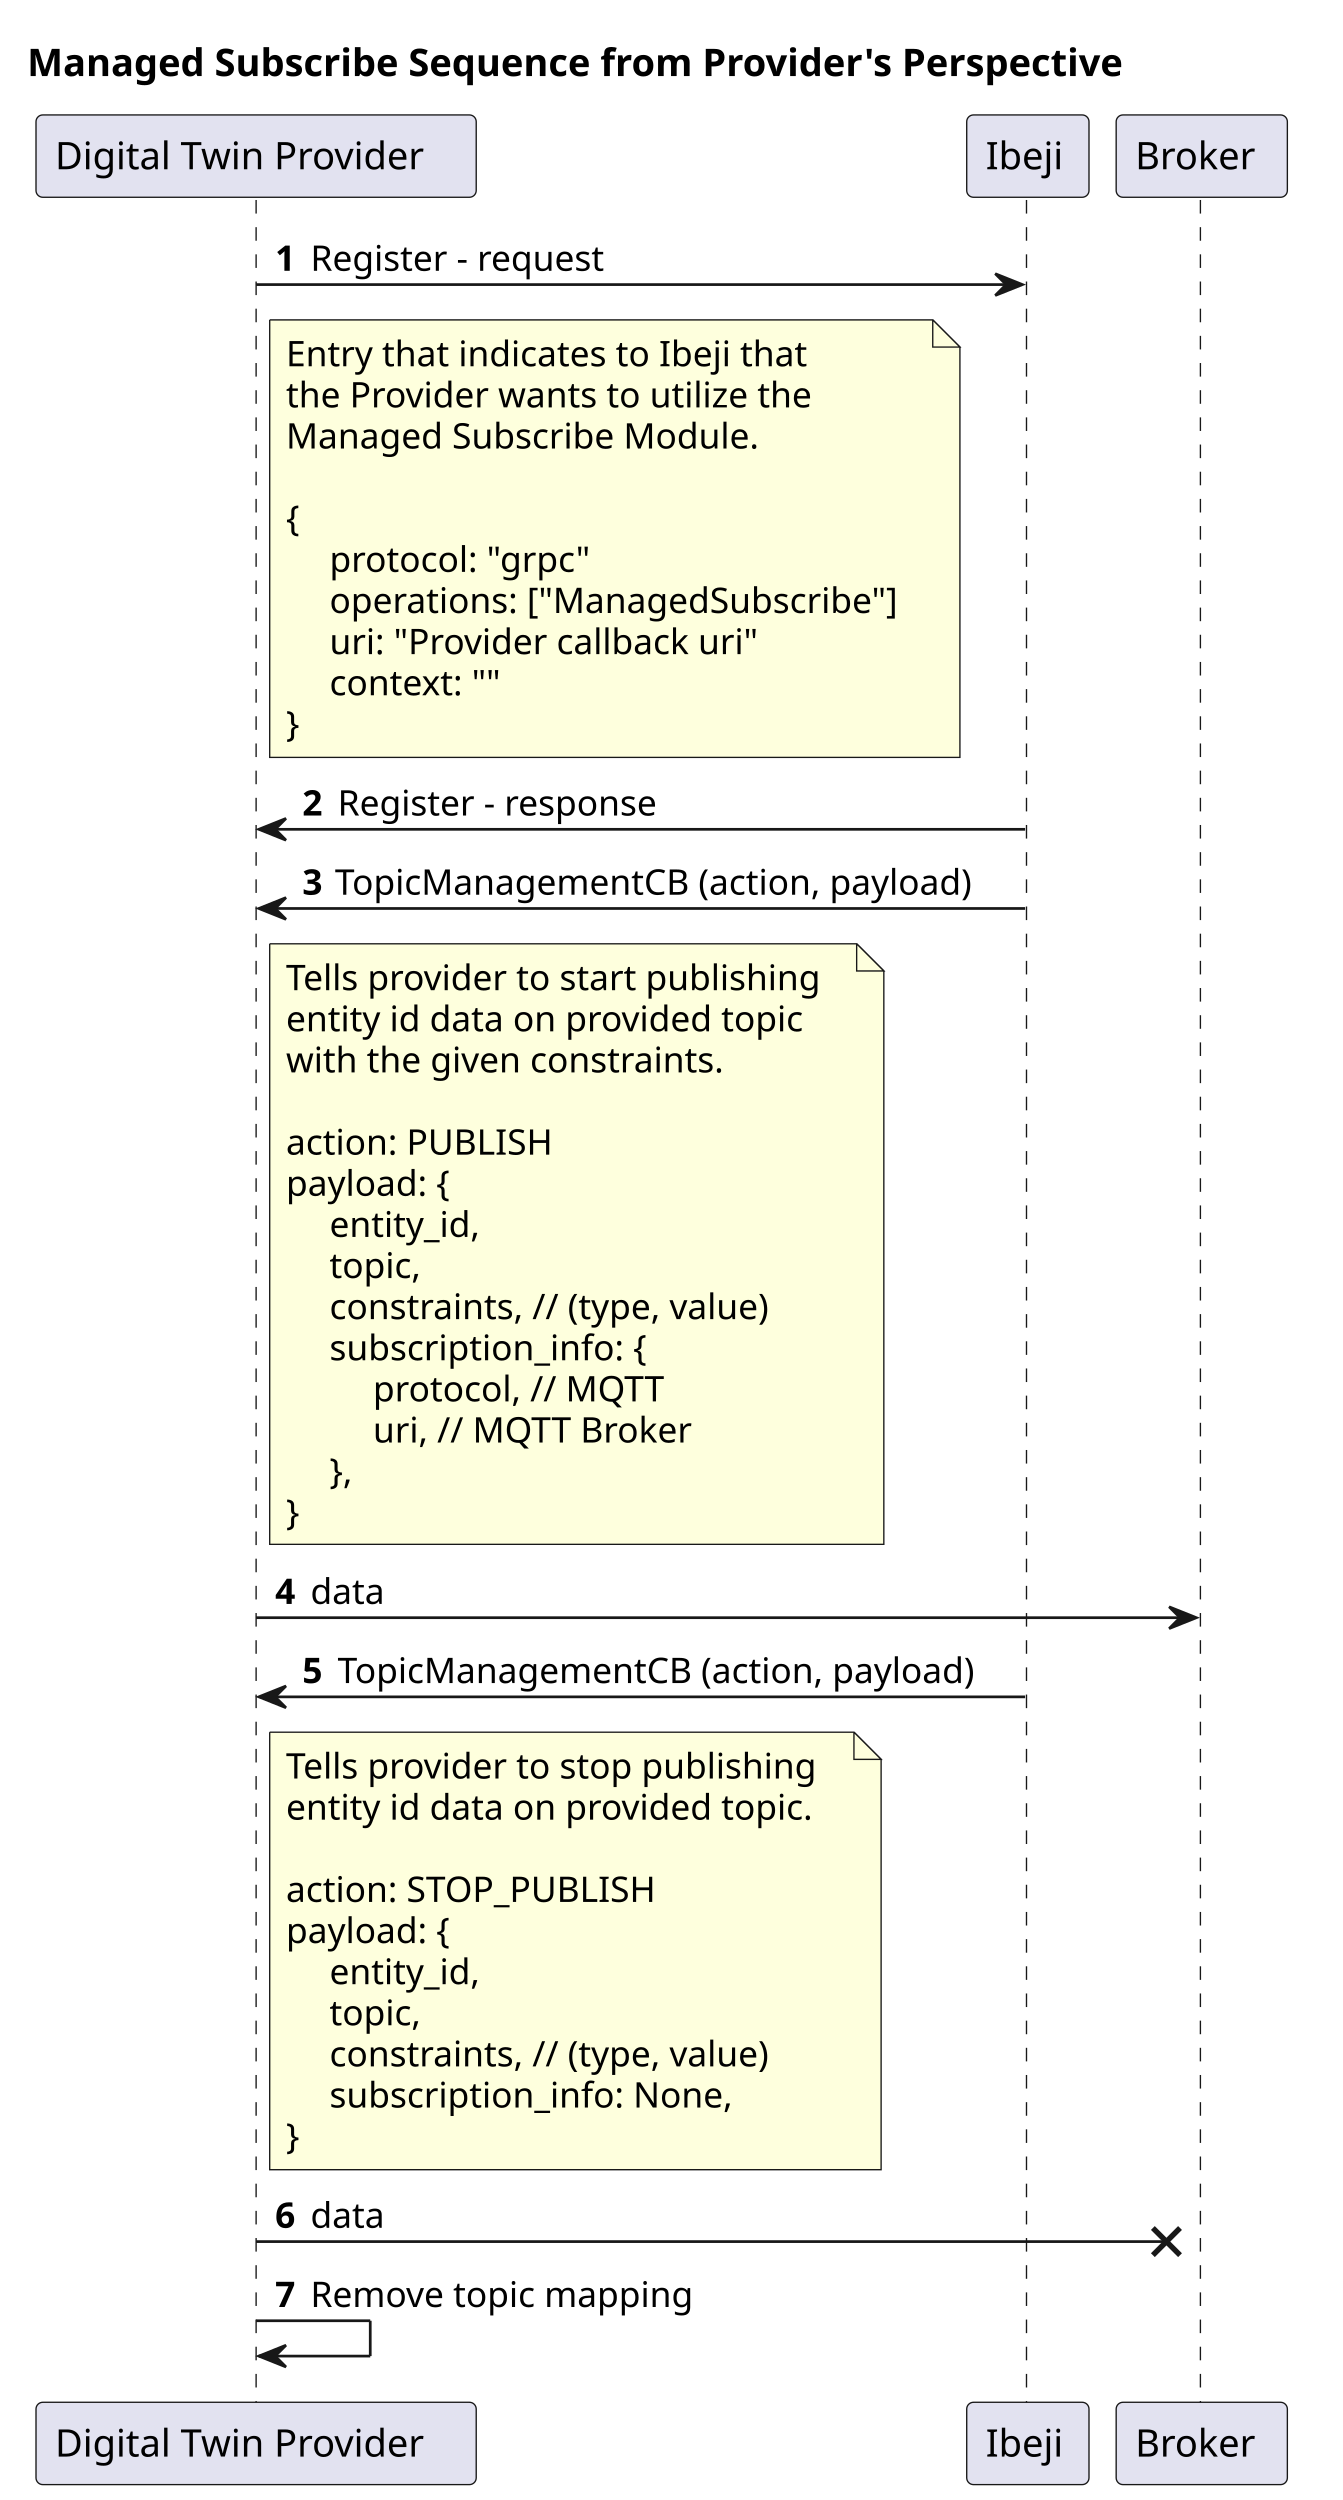
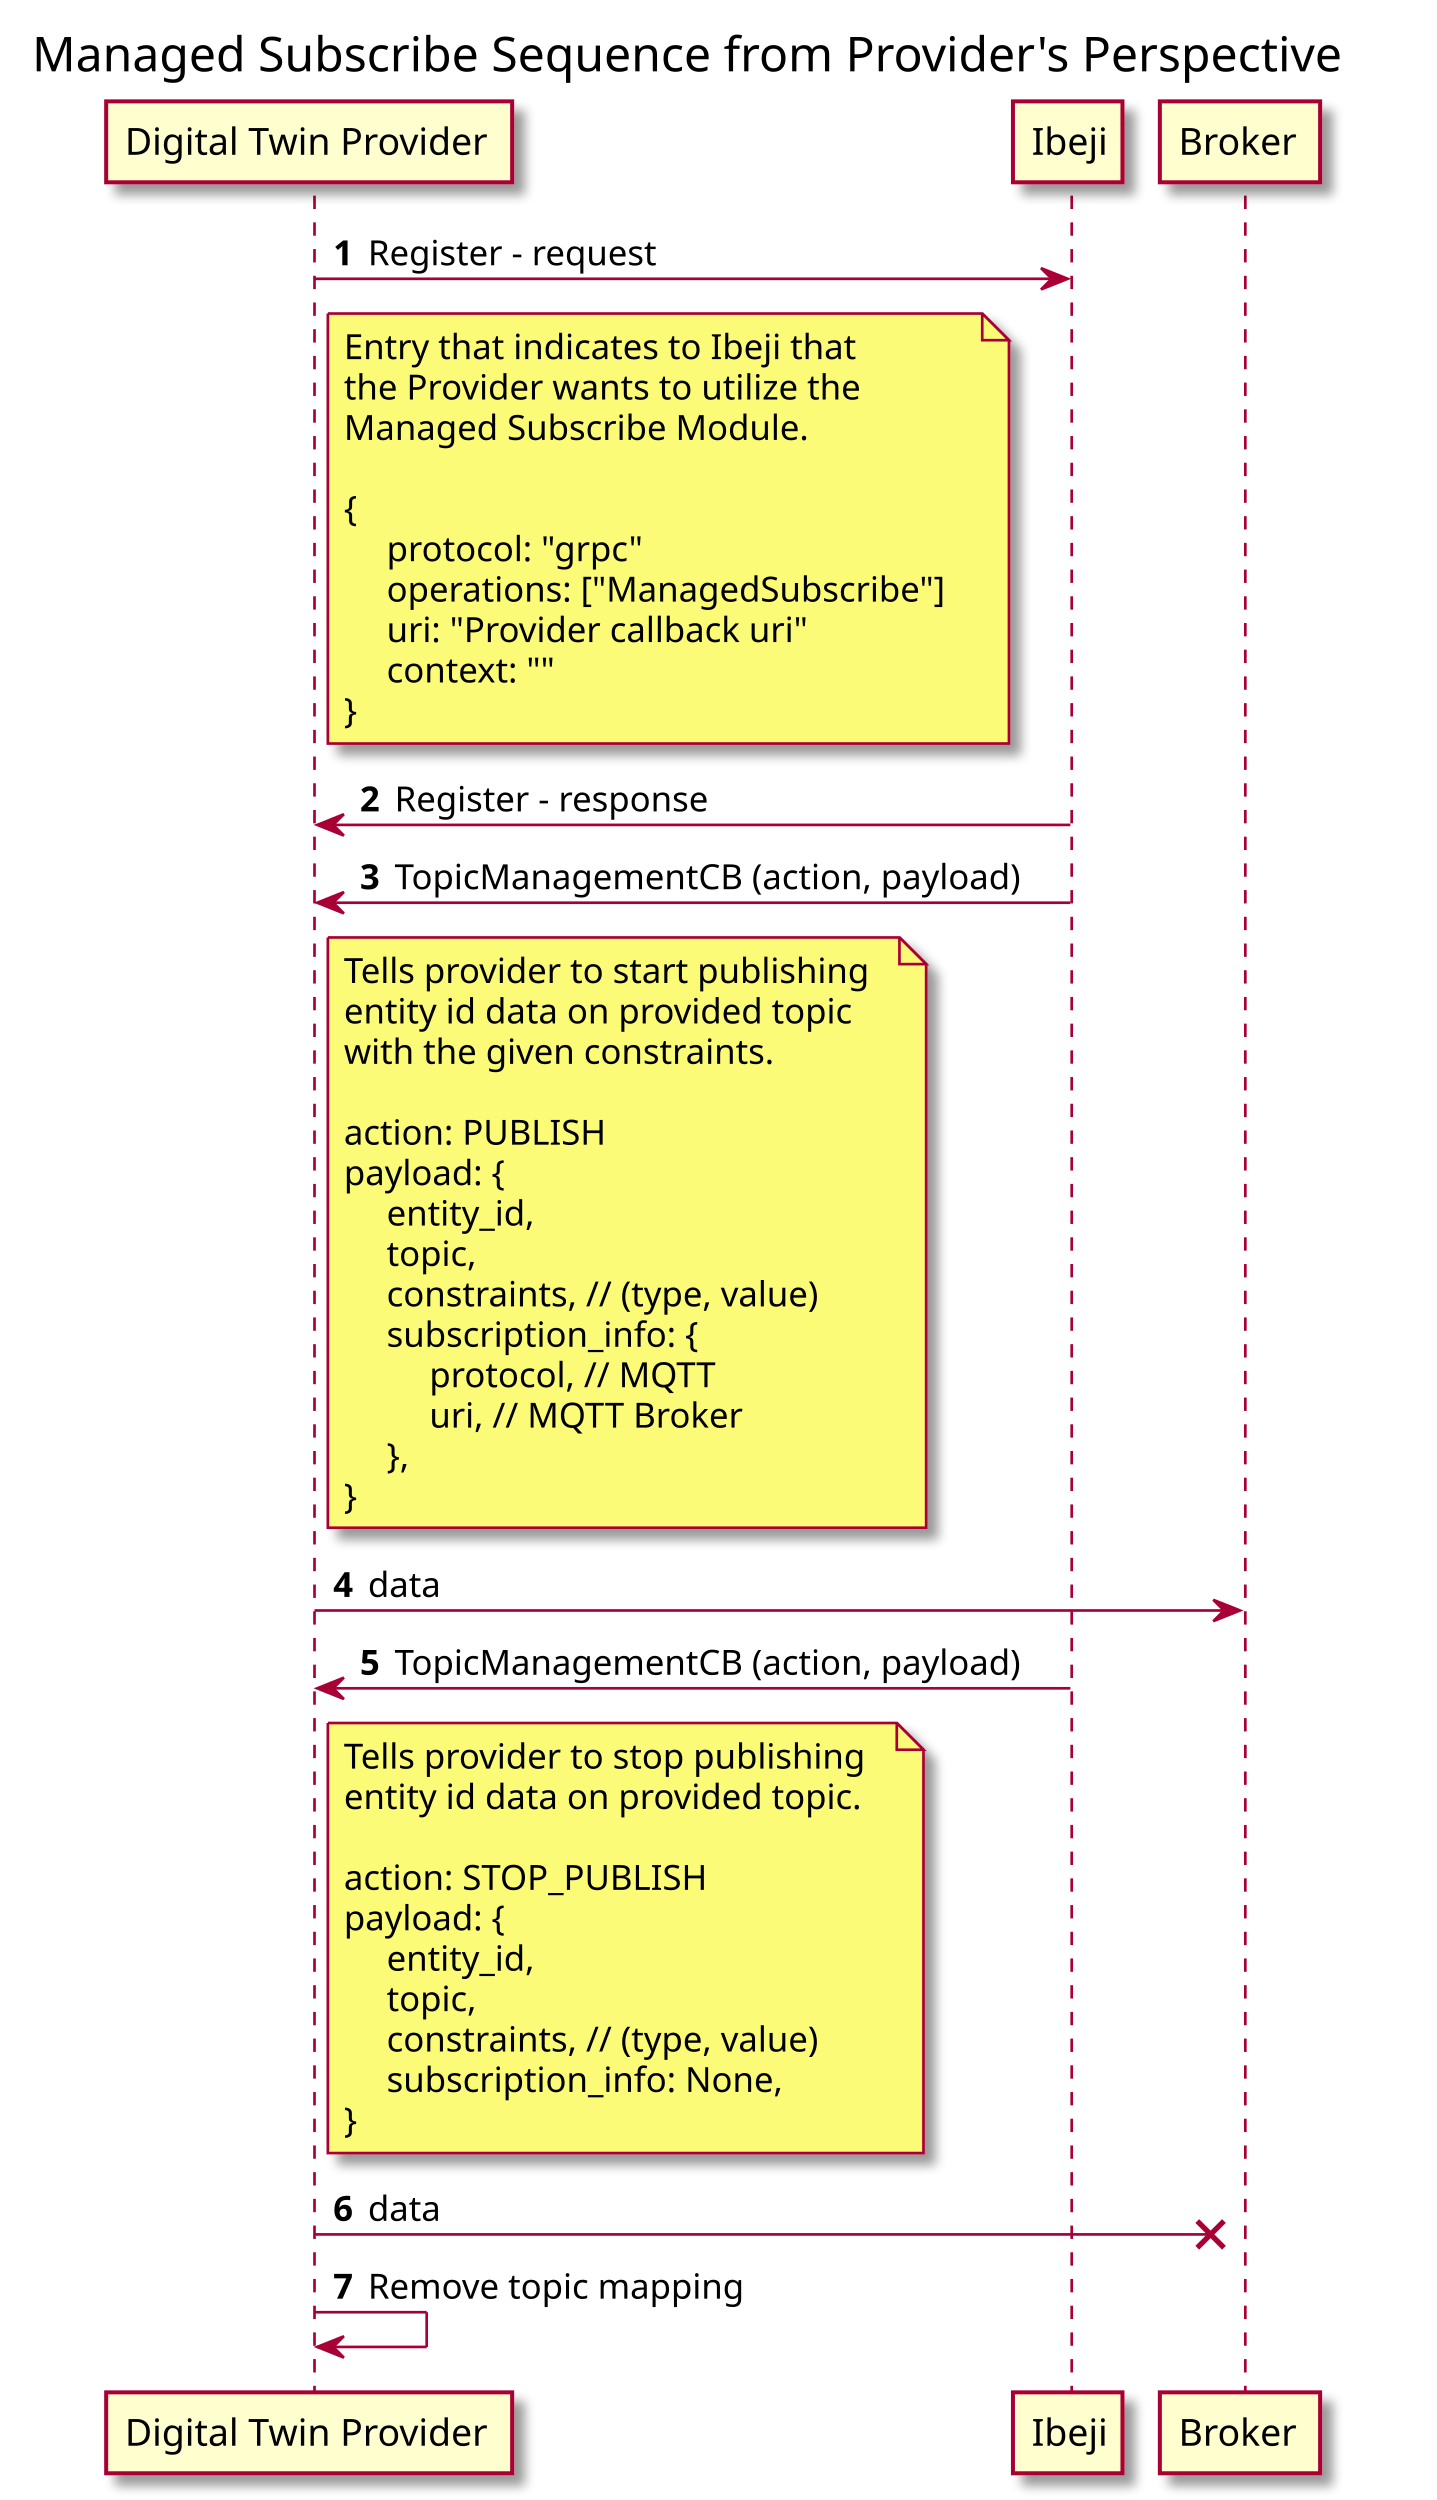
- <svg xmlns="http://www.w3.org/2000/svg" contentStyleType="text/css" height="920px" preserveAspectRatio="none" style="width:494px;height:920px;background:#FFFFFF;" version="1.1" viewBox="0 0 494 920" width="494px" zoomAndPan="magnify">
-   <defs />
+ <svg xmlns="http://www.w3.org/2000/svg" contentScriptType="application/ecmascript" contentStyleType="text/css" height="936px" preserveAspectRatio="none" style="width:538px;height:936px;background:#FEFEFE;" version="1.1" viewBox="0 0 538 936" width="538px" zoomAndPan="magnify">
+   <defs>
+     <filter height="300%" id="f5unvuc8319d9" width="300%" x="-1" y="-1">
+       <feGaussianBlur result="blurOut" stdDeviation="2.0" />
+       <feColorMatrix in="blurOut" result="blurOut2" type="matrix" values="0 0 0 0 0 0 0 0 0 0 0 0 0 0 0 0 0 0 .4 0" />
+       <feOffset dx="4.0" dy="4.0" in="blurOut2" result="blurOut3" />
+       <feBlend in="SourceGraphic" in2="blurOut3" mode="normal" />
+     </filter>
+   </defs>
  <g>
-     <text fill="#000000" font-family="sans-serif" font-size="14" font-weight="bold" lengthAdjust="spacing" textLength="466" x="10" y="27.995">Managed Subscribe Sequence from Provider's Perspective</text>
-     <line style="stroke:#181818;stroke-width:0.5;stroke-dasharray:5.0,5.0;" x1="94.25" x2="94.25" y1="73.594" y2="885.039" />
-     <line style="stroke:#181818;stroke-width:0.5;stroke-dasharray:5.0,5.0;" x1="377.75" x2="377.75" y1="73.594" y2="885.039" />
-     <line style="stroke:#181818;stroke-width:0.5;stroke-dasharray:5.0,5.0;" x1="441.75" x2="441.75" y1="73.594" y2="885.039" />
-     <rect fill="#E2E2F0" height="30.297" rx="2.5" ry="2.5" style="stroke:#181818;stroke-width:0.5;" width="162" x="13.25" y="42.297" />
-     <text fill="#000000" font-family="sans-serif" font-size="14" lengthAdjust="spacing" textLength="148" x="20.25" y="62.292">Digital Twin Provider</text>
-     <rect fill="#E2E2F0" height="30.297" rx="2.5" ry="2.5" style="stroke:#181818;stroke-width:0.5;" width="162" x="13.25" y="884.039" />
-     <text fill="#000000" font-family="sans-serif" font-size="14" lengthAdjust="spacing" textLength="148" x="20.25" y="904.034">Digital Twin Provider</text>
-     <rect fill="#E2E2F0" height="30.297" rx="2.5" ry="2.5" style="stroke:#181818;stroke-width:0.5;" width="45" x="355.75" y="42.297" />
-     <text fill="#000000" font-family="sans-serif" font-size="14" lengthAdjust="spacing" textLength="31" x="362.75" y="62.292">Ibeji</text>
-     <rect fill="#E2E2F0" height="30.297" rx="2.5" ry="2.5" style="stroke:#181818;stroke-width:0.5;" width="45" x="355.75" y="884.039" />
-     <text fill="#000000" font-family="sans-serif" font-size="14" lengthAdjust="spacing" textLength="31" x="362.75" y="904.034">Ibeji</text>
-     <rect fill="#E2E2F0" height="30.297" rx="2.5" ry="2.5" style="stroke:#181818;stroke-width:0.5;" width="63" x="410.75" y="42.297" />
-     <text fill="#000000" font-family="sans-serif" font-size="14" lengthAdjust="spacing" textLength="49" x="417.75" y="62.292">Broker</text>
-     <rect fill="#E2E2F0" height="30.297" rx="2.5" ry="2.5" style="stroke:#181818;stroke-width:0.5;" width="63" x="410.75" y="884.039" />
-     <text fill="#000000" font-family="sans-serif" font-size="14" lengthAdjust="spacing" textLength="49" x="417.75" y="904.034">Broker</text>
-     <polygon fill="#181818" points="366.25,100.727,376.25,104.727,366.25,108.727,370.25,104.727" style="stroke:#181818;stroke-width:1.0;" />
-     <line style="stroke:#181818;stroke-width:1.0;" x1="94.25" x2="372.25" y1="104.727" y2="104.727" />
-     <text fill="#000000" font-family="sans-serif" font-size="13" font-weight="bold" lengthAdjust="spacing" textLength="9" x="101.25" y="99.661">1</text>
-     <text fill="#000000" font-family="sans-serif" font-size="13" lengthAdjust="spacing" textLength="115" x="114.25" y="99.661">Register - request</text>
-     <path d="M99.25,117.727 L99.25,278.727 L353.25,278.727 L353.25,127.727 L343.25,117.727 L99.25,117.727 " fill="#FEFFDD" style="stroke:#181818;stroke-width:0.5;" />
-     <path d="M343.25,117.727 L343.25,127.727 L353.25,127.727 L343.25,117.727 " fill="#FEFFDD" style="stroke:#181818;stroke-width:0.5;" />
-     <text fill="#000000" font-family="sans-serif" font-size="13" lengthAdjust="spacing" textLength="201" x="105.25" y="134.793">Entry that indicates to Ibeji that</text>
-     <text fill="#000000" font-family="sans-serif" font-size="13" lengthAdjust="spacing" textLength="204" x="105.25" y="149.926">the Provider wants to utilize the</text>
-     <text fill="#000000" font-family="sans-serif" font-size="13" lengthAdjust="spacing" textLength="177" x="105.25" y="165.059">Managed Subscribe Module.</text>
-     <text fill="#000000" font-family="sans-serif" font-size="13" lengthAdjust="spacing" textLength="4" x="105.25" y="180.192"> </text>
-     <text fill="#000000" font-family="sans-serif" font-size="13" lengthAdjust="spacing" textLength="9" x="105.25" y="195.325">{</text>
-     <text fill="#000000" font-family="sans-serif" font-size="13" lengthAdjust="spacing" textLength="99" x="121.25" y="210.458">protocol: "grpc"</text>
-     <text fill="#000000" font-family="sans-serif" font-size="13" lengthAdjust="spacing" textLength="217" x="121.25" y="225.59">operations: ["ManagedSubscribe"]</text>
-     <text fill="#000000" font-family="sans-serif" font-size="13" lengthAdjust="spacing" textLength="163" x="121.25" y="240.723">uri: "Provider callback uri"</text>
-     <text fill="#000000" font-family="sans-serif" font-size="13" lengthAdjust="spacing" textLength="68" x="121.25" y="255.856">context: ""</text>
-     <text fill="#000000" font-family="sans-serif" font-size="13" lengthAdjust="spacing" textLength="9" x="105.25" y="270.989">}</text>
-     <polygon fill="#181818" points="105.25,301.188,95.25,305.188,105.25,309.188,101.25,305.188" style="stroke:#181818;stroke-width:1.0;" />
-     <line style="stroke:#181818;stroke-width:1.0;" x1="99.25" x2="377.25" y1="305.188" y2="305.188" />
-     <text fill="#000000" font-family="sans-serif" font-size="13" font-weight="bold" lengthAdjust="spacing" textLength="9" x="111.25" y="300.122">2</text>
-     <text fill="#000000" font-family="sans-serif" font-size="13" lengthAdjust="spacing" textLength="125" x="124.25" y="300.122">Register - response</text>
-     <polygon fill="#181818" points="105.25,330.32,95.25,334.32,105.25,338.32,101.25,334.32" style="stroke:#181818;stroke-width:1.0;" />
-     <line style="stroke:#181818;stroke-width:1.0;" x1="99.25" x2="377.25" y1="334.32" y2="334.32" />
-     <text fill="#000000" font-family="sans-serif" font-size="13" font-weight="bold" lengthAdjust="spacing" textLength="8" x="111.25" y="329.254">3</text>
-     <text fill="#000000" font-family="sans-serif" font-size="13" lengthAdjust="spacing" textLength="247" x="123.25" y="329.254">TopicManagementCB (action, payload)</text>
-     <path d="M99.25,347.32 L99.25,568.32 L325.25,568.32 L325.25,357.32 L315.25,347.32 L99.25,347.32 " fill="#FEFFDD" style="stroke:#181818;stroke-width:0.5;" />
-     <path d="M315.25,347.32 L315.25,357.32 L325.25,357.32 L315.25,347.32 " fill="#FEFFDD" style="stroke:#181818;stroke-width:0.5;" />
-     <text fill="#000000" font-family="sans-serif" font-size="13" lengthAdjust="spacing" textLength="205" x="105.25" y="364.387">Tells provider to start publishing</text>
-     <text fill="#000000" font-family="sans-serif" font-size="13" lengthAdjust="spacing" textLength="200" x="105.25" y="379.52">entity id data on provided topic</text>
-     <text fill="#000000" font-family="sans-serif" font-size="13" lengthAdjust="spacing" textLength="170" x="105.25" y="394.653">with the given constraints.</text>
-     <text fill="#000000" font-family="sans-serif" font-size="13" lengthAdjust="spacing" textLength="4" x="105.25" y="409.786"> </text>
-     <text fill="#000000" font-family="sans-serif" font-size="13" lengthAdjust="spacing" textLength="100" x="105.25" y="424.918">action: PUBLISH</text>
-     <text fill="#000000" font-family="sans-serif" font-size="13" lengthAdjust="spacing" textLength="69" x="105.25" y="440.051">payload: {</text>
-     <text fill="#000000" font-family="sans-serif" font-size="13" lengthAdjust="spacing" textLength="59" x="121.25" y="455.184">entity_id,</text>
-     <text fill="#000000" font-family="sans-serif" font-size="13" lengthAdjust="spacing" textLength="35" x="121.25" y="470.317">topic,</text>
-     <text fill="#000000" font-family="sans-serif" font-size="13" lengthAdjust="spacing" textLength="173" x="121.25" y="485.45">constraints, // (type, value)</text>
-     <text fill="#000000" font-family="sans-serif" font-size="13" lengthAdjust="spacing" textLength="126" x="121.25" y="500.582">subscription_info: {</text>
-     <text fill="#000000" font-family="sans-serif" font-size="13" lengthAdjust="spacing" textLength="108" x="137.25" y="515.715">protocol, // MQTT</text>
-     <text fill="#000000" font-family="sans-serif" font-size="13" lengthAdjust="spacing" textLength="117" x="137.25" y="530.848">uri, // MQTT Broker</text>
-     <text fill="#000000" font-family="sans-serif" font-size="13" lengthAdjust="spacing" textLength="13" x="121.25" y="545.981">},</text>
-     <text fill="#000000" font-family="sans-serif" font-size="13" lengthAdjust="spacing" textLength="9" x="105.25" y="561.114">}</text>
-     <polygon fill="#181818" points="430.25,591.312,440.25,595.312,430.25,599.312,434.25,595.312" style="stroke:#181818;stroke-width:1.0;" />
-     <line style="stroke:#181818;stroke-width:1.0;" x1="94.25" x2="436.25" y1="595.312" y2="595.312" />
-     <text fill="#000000" font-family="sans-serif" font-size="13" font-weight="bold" lengthAdjust="spacing" textLength="9" x="101.25" y="590.247">4</text>
-     <text fill="#000000" font-family="sans-serif" font-size="13" lengthAdjust="spacing" textLength="29" x="114.25" y="590.247">data</text>
-     <polygon fill="#181818" points="105.25,620.445,95.25,624.445,105.25,628.445,101.25,624.445" style="stroke:#181818;stroke-width:1.0;" />
-     <line style="stroke:#181818;stroke-width:1.0;" x1="99.25" x2="377.25" y1="624.445" y2="624.445" />
-     <text fill="#000000" font-family="sans-serif" font-size="13" font-weight="bold" lengthAdjust="spacing" textLength="9" x="111.25" y="619.379">5</text>
-     <text fill="#000000" font-family="sans-serif" font-size="13" lengthAdjust="spacing" textLength="247" x="124.25" y="619.379">TopicManagementCB (action, payload)</text>
-     <path d="M99.25,637.445 L99.25,798.445 L324.25,798.445 L324.25,647.445 L314.25,637.445 L99.25,637.445 " fill="#FEFFDD" style="stroke:#181818;stroke-width:0.5;" />
-     <path d="M314.25,637.445 L314.25,647.445 L324.25,647.445 L314.25,637.445 " fill="#FEFFDD" style="stroke:#181818;stroke-width:0.5;" />
-     <text fill="#000000" font-family="sans-serif" font-size="13" lengthAdjust="spacing" textLength="203" x="105.25" y="654.512">Tells provider to stop publishing</text>
-     <text fill="#000000" font-family="sans-serif" font-size="13" lengthAdjust="spacing" textLength="204" x="105.25" y="669.645">entity id data on provided topic.</text>
-     <text fill="#000000" font-family="sans-serif" font-size="13" lengthAdjust="spacing" textLength="4" x="105.25" y="684.778"> </text>
-     <text fill="#000000" font-family="sans-serif" font-size="13" lengthAdjust="spacing" textLength="141" x="105.25" y="699.911">action: STOP_PUBLISH</text>
-     <text fill="#000000" font-family="sans-serif" font-size="13" lengthAdjust="spacing" textLength="69" x="105.25" y="715.043">payload: {</text>
-     <text fill="#000000" font-family="sans-serif" font-size="13" lengthAdjust="spacing" textLength="59" x="121.25" y="730.176">entity_id,</text>
-     <text fill="#000000" font-family="sans-serif" font-size="13" lengthAdjust="spacing" textLength="35" x="121.25" y="745.309">topic,</text>
-     <text fill="#000000" font-family="sans-serif" font-size="13" lengthAdjust="spacing" textLength="173" x="121.25" y="760.442">constraints, // (type, value)</text>
-     <text fill="#000000" font-family="sans-serif" font-size="13" lengthAdjust="spacing" textLength="154" x="121.25" y="775.575">subscription_info: None,</text>
-     <text fill="#000000" font-family="sans-serif" font-size="13" lengthAdjust="spacing" textLength="9" x="105.25" y="790.707">}</text>
-     <line style="stroke:#181818;stroke-width:2.0;" x1="424.25" x2="434.25" y1="819.906" y2="829.906" />
-     <line style="stroke:#181818;stroke-width:2.0;" x1="424.25" x2="434.25" y1="829.906" y2="819.906" />
-     <line style="stroke:#181818;stroke-width:1.0;" x1="94.25" x2="429.25" y1="824.906" y2="824.906" />
-     <text fill="#000000" font-family="sans-serif" font-size="13" font-weight="bold" lengthAdjust="spacing" textLength="9" x="101.25" y="819.84">6</text>
-     <text fill="#000000" font-family="sans-serif" font-size="13" lengthAdjust="spacing" textLength="29" x="114.25" y="819.84">data</text>
-     <line style="stroke:#181818;stroke-width:1.0;" x1="94.25" x2="136.25" y1="854.039" y2="854.039" />
-     <line style="stroke:#181818;stroke-width:1.0;" x1="136.25" x2="136.25" y1="854.039" y2="867.039" />
-     <line style="stroke:#181818;stroke-width:1.0;" x1="95.25" x2="136.25" y1="867.039" y2="867.039" />
-     <polygon fill="#181818" points="105.25,863.039,95.25,867.039,105.25,871.039,101.25,867.039" style="stroke:#181818;stroke-width:1.0;" />
-     <text fill="#000000" font-family="sans-serif" font-size="13" font-weight="bold" lengthAdjust="spacing" textLength="9" x="101.25" y="848.973">7</text>
-     <text fill="#000000" font-family="sans-serif" font-size="13" lengthAdjust="spacing" textLength="149" x="114.25" y="848.973">Remove topic mapping</text>
+     <text fill="#000000" font-family="sans-serif" font-size="18" lengthAdjust="spacingAndGlyphs" textLength="514" x="12" y="26.708">Managed Subscribe Sequence from Provider's Perspective</text>
+     <line style="stroke: #A80036; stroke-width: 1.0; stroke-dasharray: 5.0,5.0;" x1="117.75" x2="117.75" y1="73.25" y2="896.695" />
+     <line style="stroke: #A80036; stroke-width: 1.0; stroke-dasharray: 5.0,5.0;" x1="401.25" x2="401.25" y1="73.25" y2="896.695" />
+     <line style="stroke: #A80036; stroke-width: 1.0; stroke-dasharray: 5.0,5.0;" x1="466.25" x2="466.25" y1="73.25" y2="896.695" />
+     <rect fill="#FEFECE" filter="url(#f5unvuc8319d9)" height="30.297" style="stroke: #A80036; stroke-width: 1.5;" width="152" x="39.75" y="37.953" />
+     <text fill="#000000" font-family="sans-serif" font-size="14" lengthAdjust="spacingAndGlyphs" textLength="138" x="46.75" y="57.948">Digital Twin Provider</text>
+     <rect fill="#FEFECE" filter="url(#f5unvuc8319d9)" height="30.297" style="stroke: #A80036; stroke-width: 1.5;" width="152" x="39.75" y="895.695" />
+     <text fill="#000000" font-family="sans-serif" font-size="14" lengthAdjust="spacingAndGlyphs" textLength="138" x="46.75" y="915.69">Digital Twin Provider</text>
+     <rect fill="#FEFECE" filter="url(#f5unvuc8319d9)" height="30.297" style="stroke: #A80036; stroke-width: 1.5;" width="41" x="379.25" y="37.953" />
+     <text fill="#000000" font-family="sans-serif" font-size="14" lengthAdjust="spacingAndGlyphs" textLength="27" x="386.25" y="57.948">Ibeji</text>
+     <rect fill="#FEFECE" filter="url(#f5unvuc8319d9)" height="30.297" style="stroke: #A80036; stroke-width: 1.5;" width="41" x="379.25" y="895.695" />
+     <text fill="#000000" font-family="sans-serif" font-size="14" lengthAdjust="spacingAndGlyphs" textLength="27" x="386.25" y="915.69">Ibeji</text>
+     <rect fill="#FEFECE" filter="url(#f5unvuc8319d9)" height="30.297" style="stroke: #A80036; stroke-width: 1.5;" width="60" x="434.25" y="37.953" />
+     <text fill="#000000" font-family="sans-serif" font-size="14" lengthAdjust="spacingAndGlyphs" textLength="46" x="441.25" y="57.948">Broker</text>
+     <rect fill="#FEFECE" filter="url(#f5unvuc8319d9)" height="30.297" style="stroke: #A80036; stroke-width: 1.5;" width="60" x="434.25" y="895.695" />
+     <text fill="#000000" font-family="sans-serif" font-size="14" lengthAdjust="spacingAndGlyphs" textLength="46" x="441.25" y="915.69">Broker</text>
+     <polygon fill="#A80036" points="389.75,100.383,399.75,104.383,389.75,108.383,393.75,104.383" style="stroke: #A80036; stroke-width: 1.0;" />
+     <line style="stroke: #A80036; stroke-width: 1.0;" x1="117.75" x2="395.75" y1="104.383" y2="104.383" />
+     <text fill="#000000" font-family="sans-serif" font-size="13" font-weight="bold" lengthAdjust="spacingAndGlyphs" textLength="9" x="124.75" y="99.317">1</text>
+     <text fill="#000000" font-family="sans-serif" font-size="13" lengthAdjust="spacingAndGlyphs" textLength="114" x="137.75" y="99.317">Register - request</text>
+     <path d="M122.75,117.383 L122.75,278.383 L377.75,278.383 L377.75,127.383 L367.75,117.383 L122.75,117.383 " fill="#FBFB77" filter="url(#f5unvuc8319d9)" style="stroke: #A80036; stroke-width: 1.0;" />
+     <path d="M367.75,117.383 L367.75,127.383 L377.75,127.383 L367.75,117.383 " fill="#FBFB77" style="stroke: #A80036; stroke-width: 1.0;" />
+     <text fill="#000000" font-family="sans-serif" font-size="13" lengthAdjust="spacingAndGlyphs" textLength="200" x="128.75" y="134.45">Entry that indicates to Ibeji that</text>
+     <text fill="#000000" font-family="sans-serif" font-size="13" lengthAdjust="spacingAndGlyphs" textLength="201" x="128.75" y="149.583">the Provider wants to utilize the</text>
+     <text fill="#000000" font-family="sans-serif" font-size="13" lengthAdjust="spacingAndGlyphs" textLength="180" x="128.75" y="164.715">Managed Subscribe Module.</text>
+     <text fill="#000000" font-family="sans-serif" font-size="13" lengthAdjust="spacingAndGlyphs" textLength="0" x="132.75" y="179.848" />
+     <text fill="#000000" font-family="sans-serif" font-size="13" lengthAdjust="spacingAndGlyphs" textLength="8" x="128.75" y="194.981">{</text>
+     <text fill="#000000" font-family="sans-serif" font-size="13" lengthAdjust="spacingAndGlyphs" textLength="98" x="144.75" y="210.114">protocol: "grpc"</text>
+     <text fill="#000000" font-family="sans-serif" font-size="13" lengthAdjust="spacingAndGlyphs" textLength="218" x="144.75" y="225.247">operations: ["ManagedSubscribe"]</text>
+     <text fill="#000000" font-family="sans-serif" font-size="13" lengthAdjust="spacingAndGlyphs" textLength="161" x="144.75" y="240.379">uri: "Provider callback uri"</text>
+     <text fill="#000000" font-family="sans-serif" font-size="13" lengthAdjust="spacingAndGlyphs" textLength="66" x="144.75" y="255.512">context: ""</text>
+     <text fill="#000000" font-family="sans-serif" font-size="13" lengthAdjust="spacingAndGlyphs" textLength="8" x="128.75" y="270.645">}</text>
+     <polygon fill="#A80036" points="128.75,304.844,118.75,308.844,128.75,312.844,124.75,308.844" style="stroke: #A80036; stroke-width: 1.0;" />
+     <line style="stroke: #A80036; stroke-width: 1.0;" x1="122.75" x2="400.75" y1="308.844" y2="308.844" />
+     <text fill="#000000" font-family="sans-serif" font-size="13" font-weight="bold" lengthAdjust="spacingAndGlyphs" textLength="9" x="134.75" y="303.778">2</text>
+     <text fill="#000000" font-family="sans-serif" font-size="13" lengthAdjust="spacingAndGlyphs" textLength="124" x="147.75" y="303.778">Register - response</text>
+     <polygon fill="#A80036" points="128.75,333.977,118.75,337.977,128.75,341.977,124.75,337.977" style="stroke: #A80036; stroke-width: 1.0;" />
+     <line style="stroke: #A80036; stroke-width: 1.0;" x1="122.75" x2="400.75" y1="337.977" y2="337.977" />
+     <text fill="#000000" font-family="sans-serif" font-size="13" font-weight="bold" lengthAdjust="spacingAndGlyphs" textLength="9" x="134.75" y="332.911">3</text>
+     <text fill="#000000" font-family="sans-serif" font-size="13" lengthAdjust="spacingAndGlyphs" textLength="247" x="147.75" y="332.911">TopicManagementCB (action, payload)</text>
+     <path d="M122.75,350.977 L122.75,571.977 L346.75,571.977 L346.75,360.977 L336.75,350.977 L122.75,350.977 " fill="#FBFB77" filter="url(#f5unvuc8319d9)" style="stroke: #A80036; stroke-width: 1.0;" />
+     <path d="M336.75,350.977 L336.75,360.977 L346.75,360.977 L336.75,350.977 " fill="#FBFB77" style="stroke: #A80036; stroke-width: 1.0;" />
+     <text fill="#000000" font-family="sans-serif" font-size="13" lengthAdjust="spacingAndGlyphs" textLength="203" x="128.75" y="368.043">Tells provider to start publishing</text>
+     <text fill="#000000" font-family="sans-serif" font-size="13" lengthAdjust="spacingAndGlyphs" textLength="198" x="128.75" y="383.176">entity id data on provided topic</text>
+     <text fill="#000000" font-family="sans-serif" font-size="13" lengthAdjust="spacingAndGlyphs" textLength="167" x="128.75" y="398.309">with the given constraints.</text>
+     <text fill="#000000" font-family="sans-serif" font-size="13" lengthAdjust="spacingAndGlyphs" textLength="0" x="132.75" y="413.442" />
+     <text fill="#000000" font-family="sans-serif" font-size="13" lengthAdjust="spacingAndGlyphs" textLength="103" x="128.75" y="428.575">action: PUBLISH</text>
+     <text fill="#000000" font-family="sans-serif" font-size="13" lengthAdjust="spacingAndGlyphs" textLength="66" x="128.75" y="443.707">payload: {</text>
+     <text fill="#000000" font-family="sans-serif" font-size="13" lengthAdjust="spacingAndGlyphs" textLength="58" x="144.75" y="458.84">entity_id,</text>
+     <text fill="#000000" font-family="sans-serif" font-size="13" lengthAdjust="spacingAndGlyphs" textLength="35" x="144.75" y="473.973">topic,</text>
+     <text fill="#000000" font-family="sans-serif" font-size="13" lengthAdjust="spacingAndGlyphs" textLength="171" x="144.75" y="489.106">constraints, // (type, value)</text>
+     <text fill="#000000" font-family="sans-serif" font-size="13" lengthAdjust="spacingAndGlyphs" textLength="123" x="144.75" y="504.239">subscription_info: {</text>
+     <text fill="#000000" font-family="sans-serif" font-size="13" lengthAdjust="spacingAndGlyphs" textLength="107" x="160.75" y="519.372">protocol, // MQTT</text>
+     <text fill="#000000" font-family="sans-serif" font-size="13" lengthAdjust="spacingAndGlyphs" textLength="117" x="160.75" y="534.504">uri, // MQTT Broker</text>
+     <text fill="#000000" font-family="sans-serif" font-size="13" lengthAdjust="spacingAndGlyphs" textLength="12" x="144.75" y="549.637">},</text>
+     <text fill="#000000" font-family="sans-serif" font-size="13" lengthAdjust="spacingAndGlyphs" textLength="8" x="128.75" y="564.77">}</text>
+     <polygon fill="#A80036" points="454.25,598.969,464.25,602.969,454.25,606.969,458.25,602.969" style="stroke: #A80036; stroke-width: 1.0;" />
+     <line style="stroke: #A80036; stroke-width: 1.0;" x1="117.75" x2="460.25" y1="602.969" y2="602.969" />
+     <text fill="#000000" font-family="sans-serif" font-size="13" font-weight="bold" lengthAdjust="spacingAndGlyphs" textLength="9" x="124.75" y="597.903">4</text>
+     <text fill="#000000" font-family="sans-serif" font-size="13" lengthAdjust="spacingAndGlyphs" textLength="29" x="137.75" y="597.903">data</text>
+     <polygon fill="#A80036" points="128.75,628.102,118.75,632.102,128.75,636.102,124.75,632.102" style="stroke: #A80036; stroke-width: 1.0;" />
+     <line style="stroke: #A80036; stroke-width: 1.0;" x1="122.75" x2="400.75" y1="632.102" y2="632.102" />
+     <text fill="#000000" font-family="sans-serif" font-size="13" font-weight="bold" lengthAdjust="spacingAndGlyphs" textLength="9" x="134.75" y="627.036">5</text>
+     <text fill="#000000" font-family="sans-serif" font-size="13" lengthAdjust="spacingAndGlyphs" textLength="247" x="147.75" y="627.036">TopicManagementCB (action, payload)</text>
+     <path d="M122.75,645.102 L122.75,806.102 L345.75,806.102 L345.75,655.102 L335.75,645.102 L122.75,645.102 " fill="#FBFB77" filter="url(#f5unvuc8319d9)" style="stroke: #A80036; stroke-width: 1.0;" />
+     <path d="M335.75,645.102 L335.75,655.102 L345.75,655.102 L335.75,645.102 " fill="#FBFB77" style="stroke: #A80036; stroke-width: 1.0;" />
+     <text fill="#000000" font-family="sans-serif" font-size="13" lengthAdjust="spacingAndGlyphs" textLength="201" x="128.75" y="662.168">Tells provider to stop publishing</text>
+     <text fill="#000000" font-family="sans-serif" font-size="13" lengthAdjust="spacingAndGlyphs" textLength="202" x="128.75" y="677.301">entity id data on provided topic.</text>
+     <text fill="#000000" font-family="sans-serif" font-size="13" lengthAdjust="spacingAndGlyphs" textLength="0" x="132.75" y="692.434" />
+     <text fill="#000000" font-family="sans-serif" font-size="13" lengthAdjust="spacingAndGlyphs" textLength="144" x="128.75" y="707.567">action: STOP_PUBLISH</text>
+     <text fill="#000000" font-family="sans-serif" font-size="13" lengthAdjust="spacingAndGlyphs" textLength="66" x="128.75" y="722.7">payload: {</text>
+     <text fill="#000000" font-family="sans-serif" font-size="13" lengthAdjust="spacingAndGlyphs" textLength="58" x="144.75" y="737.832">entity_id,</text>
+     <text fill="#000000" font-family="sans-serif" font-size="13" lengthAdjust="spacingAndGlyphs" textLength="35" x="144.75" y="752.965">topic,</text>
+     <text fill="#000000" font-family="sans-serif" font-size="13" lengthAdjust="spacingAndGlyphs" textLength="171" x="144.75" y="768.098">constraints, // (type, value)</text>
+     <text fill="#000000" font-family="sans-serif" font-size="13" lengthAdjust="spacingAndGlyphs" textLength="153" x="144.75" y="783.231">subscription_info: None,</text>
+     <text fill="#000000" font-family="sans-serif" font-size="13" lengthAdjust="spacingAndGlyphs" textLength="8" x="128.75" y="798.364">}</text>
+     <line style="stroke: #A80036; stroke-width: 2.0;" x1="448.25" x2="458.25" y1="831.562" y2="841.562" />
+     <line style="stroke: #A80036; stroke-width: 2.0;" x1="448.25" x2="458.25" y1="841.562" y2="831.562" />
+     <line style="stroke: #A80036; stroke-width: 1.0;" x1="117.75" x2="453.25" y1="836.562" y2="836.562" />
+     <text fill="#000000" font-family="sans-serif" font-size="13" font-weight="bold" lengthAdjust="spacingAndGlyphs" textLength="9" x="124.75" y="831.497">6</text>
+     <text fill="#000000" font-family="sans-serif" font-size="13" lengthAdjust="spacingAndGlyphs" textLength="29" x="137.75" y="831.497">data</text>
+     <line style="stroke: #A80036; stroke-width: 1.0;" x1="117.75" x2="159.75" y1="865.695" y2="865.695" />
+     <line style="stroke: #A80036; stroke-width: 1.0;" x1="159.75" x2="159.75" y1="865.695" y2="878.695" />
+     <line style="stroke: #A80036; stroke-width: 1.0;" x1="118.75" x2="159.75" y1="878.695" y2="878.695" />
+     <polygon fill="#A80036" points="128.75,874.695,118.75,878.695,128.75,882.695,124.75,878.695" style="stroke: #A80036; stroke-width: 1.0;" />
+     <text fill="#000000" font-family="sans-serif" font-size="13" font-weight="bold" lengthAdjust="spacingAndGlyphs" textLength="9" x="124.75" y="860.629">7</text>
+     <text fill="#000000" font-family="sans-serif" font-size="13" lengthAdjust="spacingAndGlyphs" textLength="147" x="137.75" y="860.629">Remove topic mapping</text>
  </g>
</svg>
